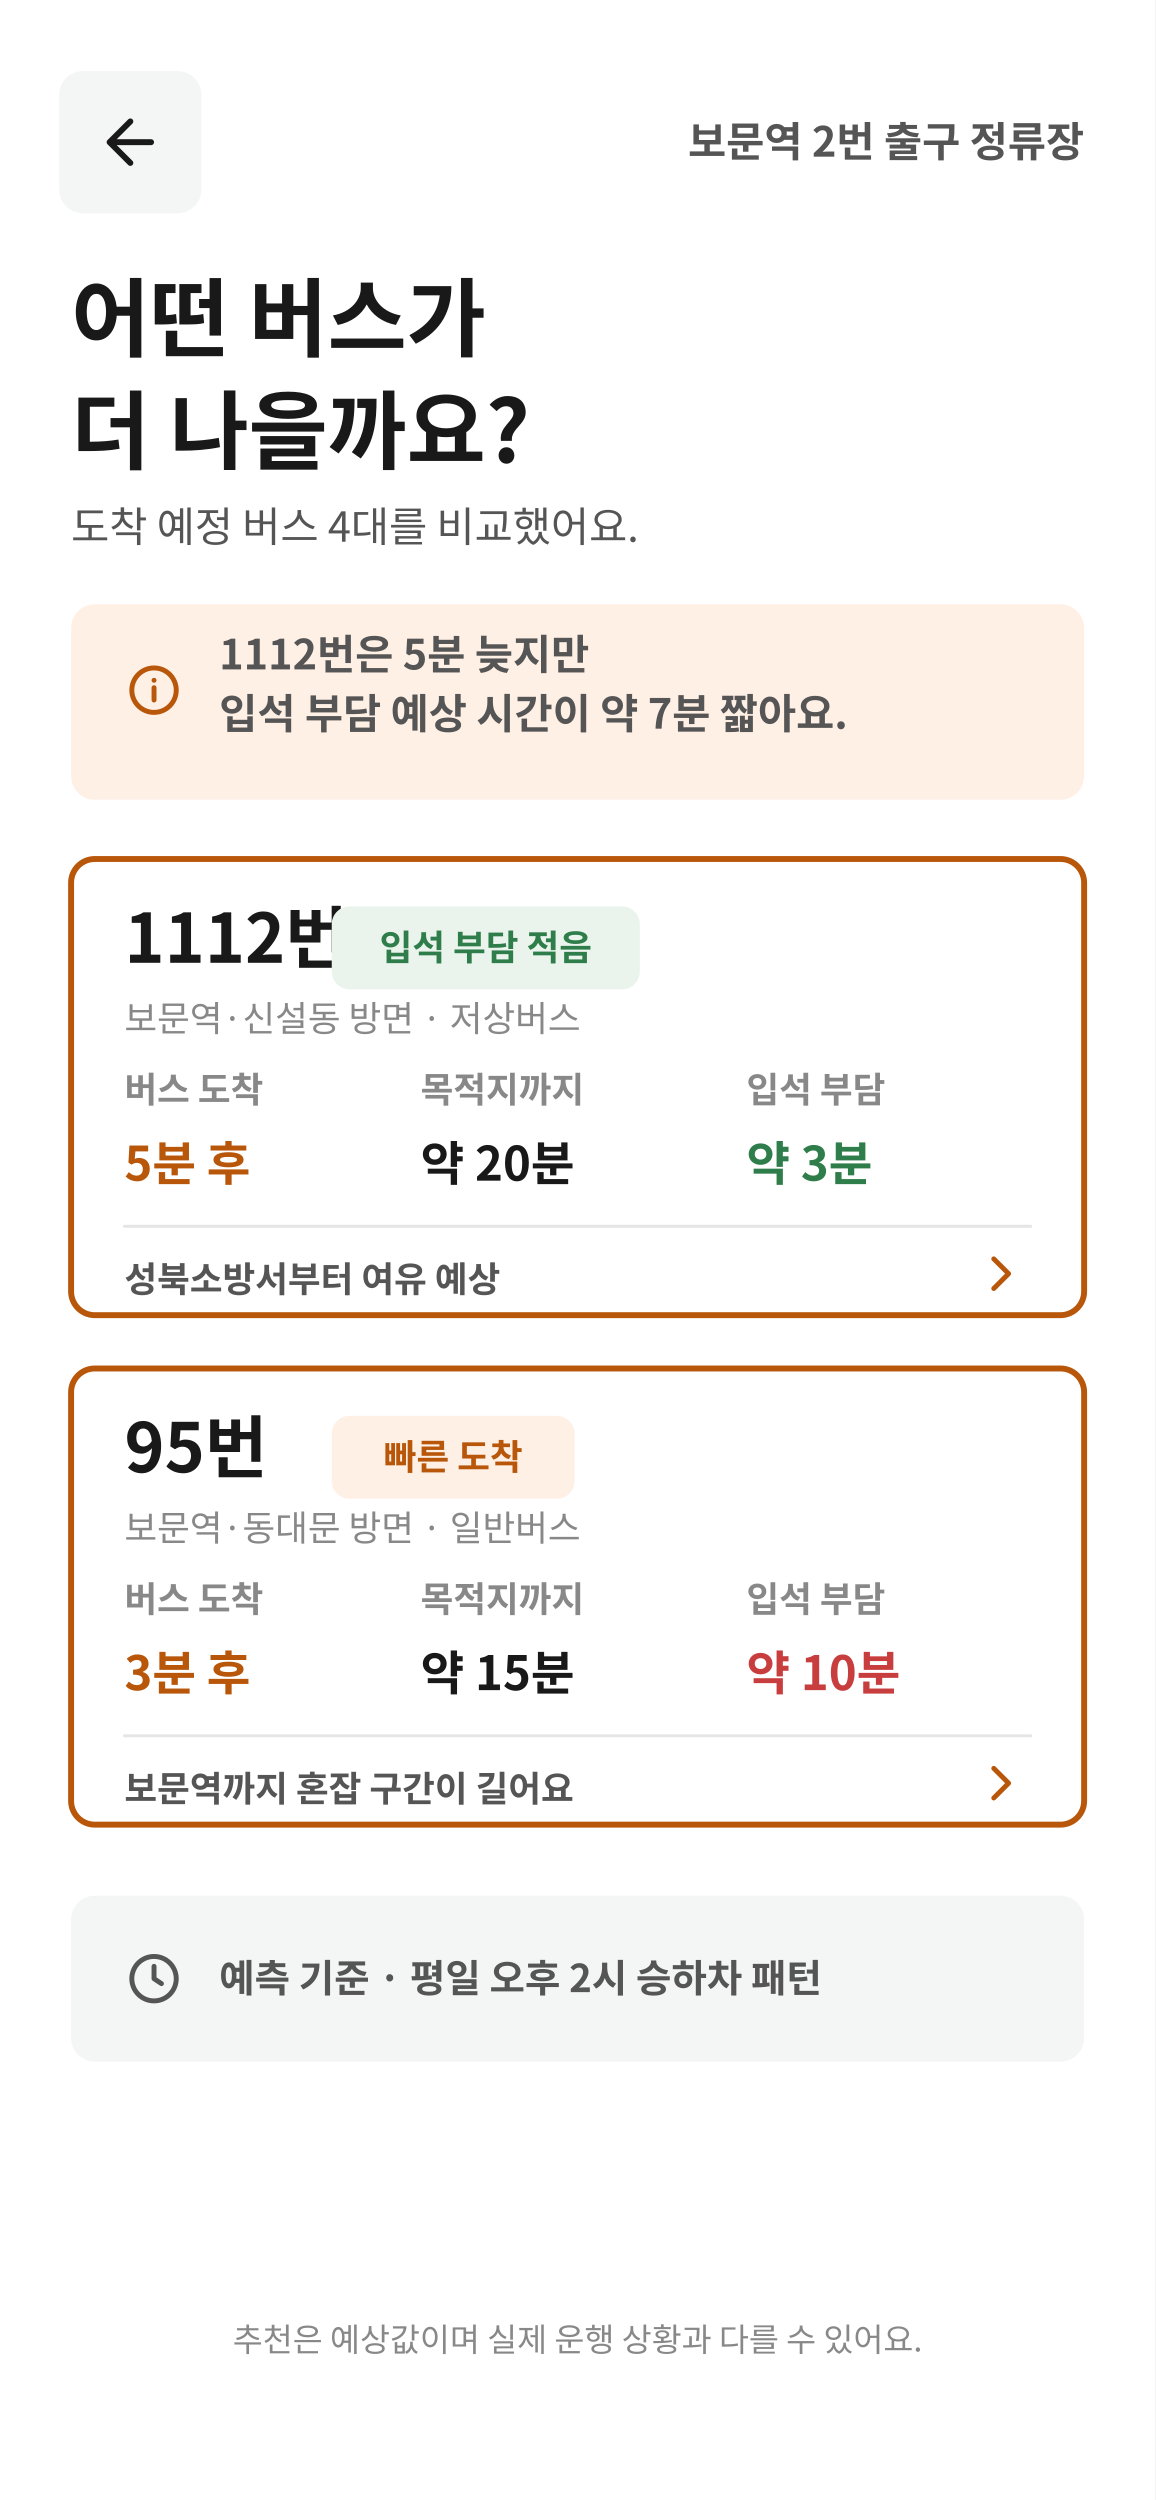
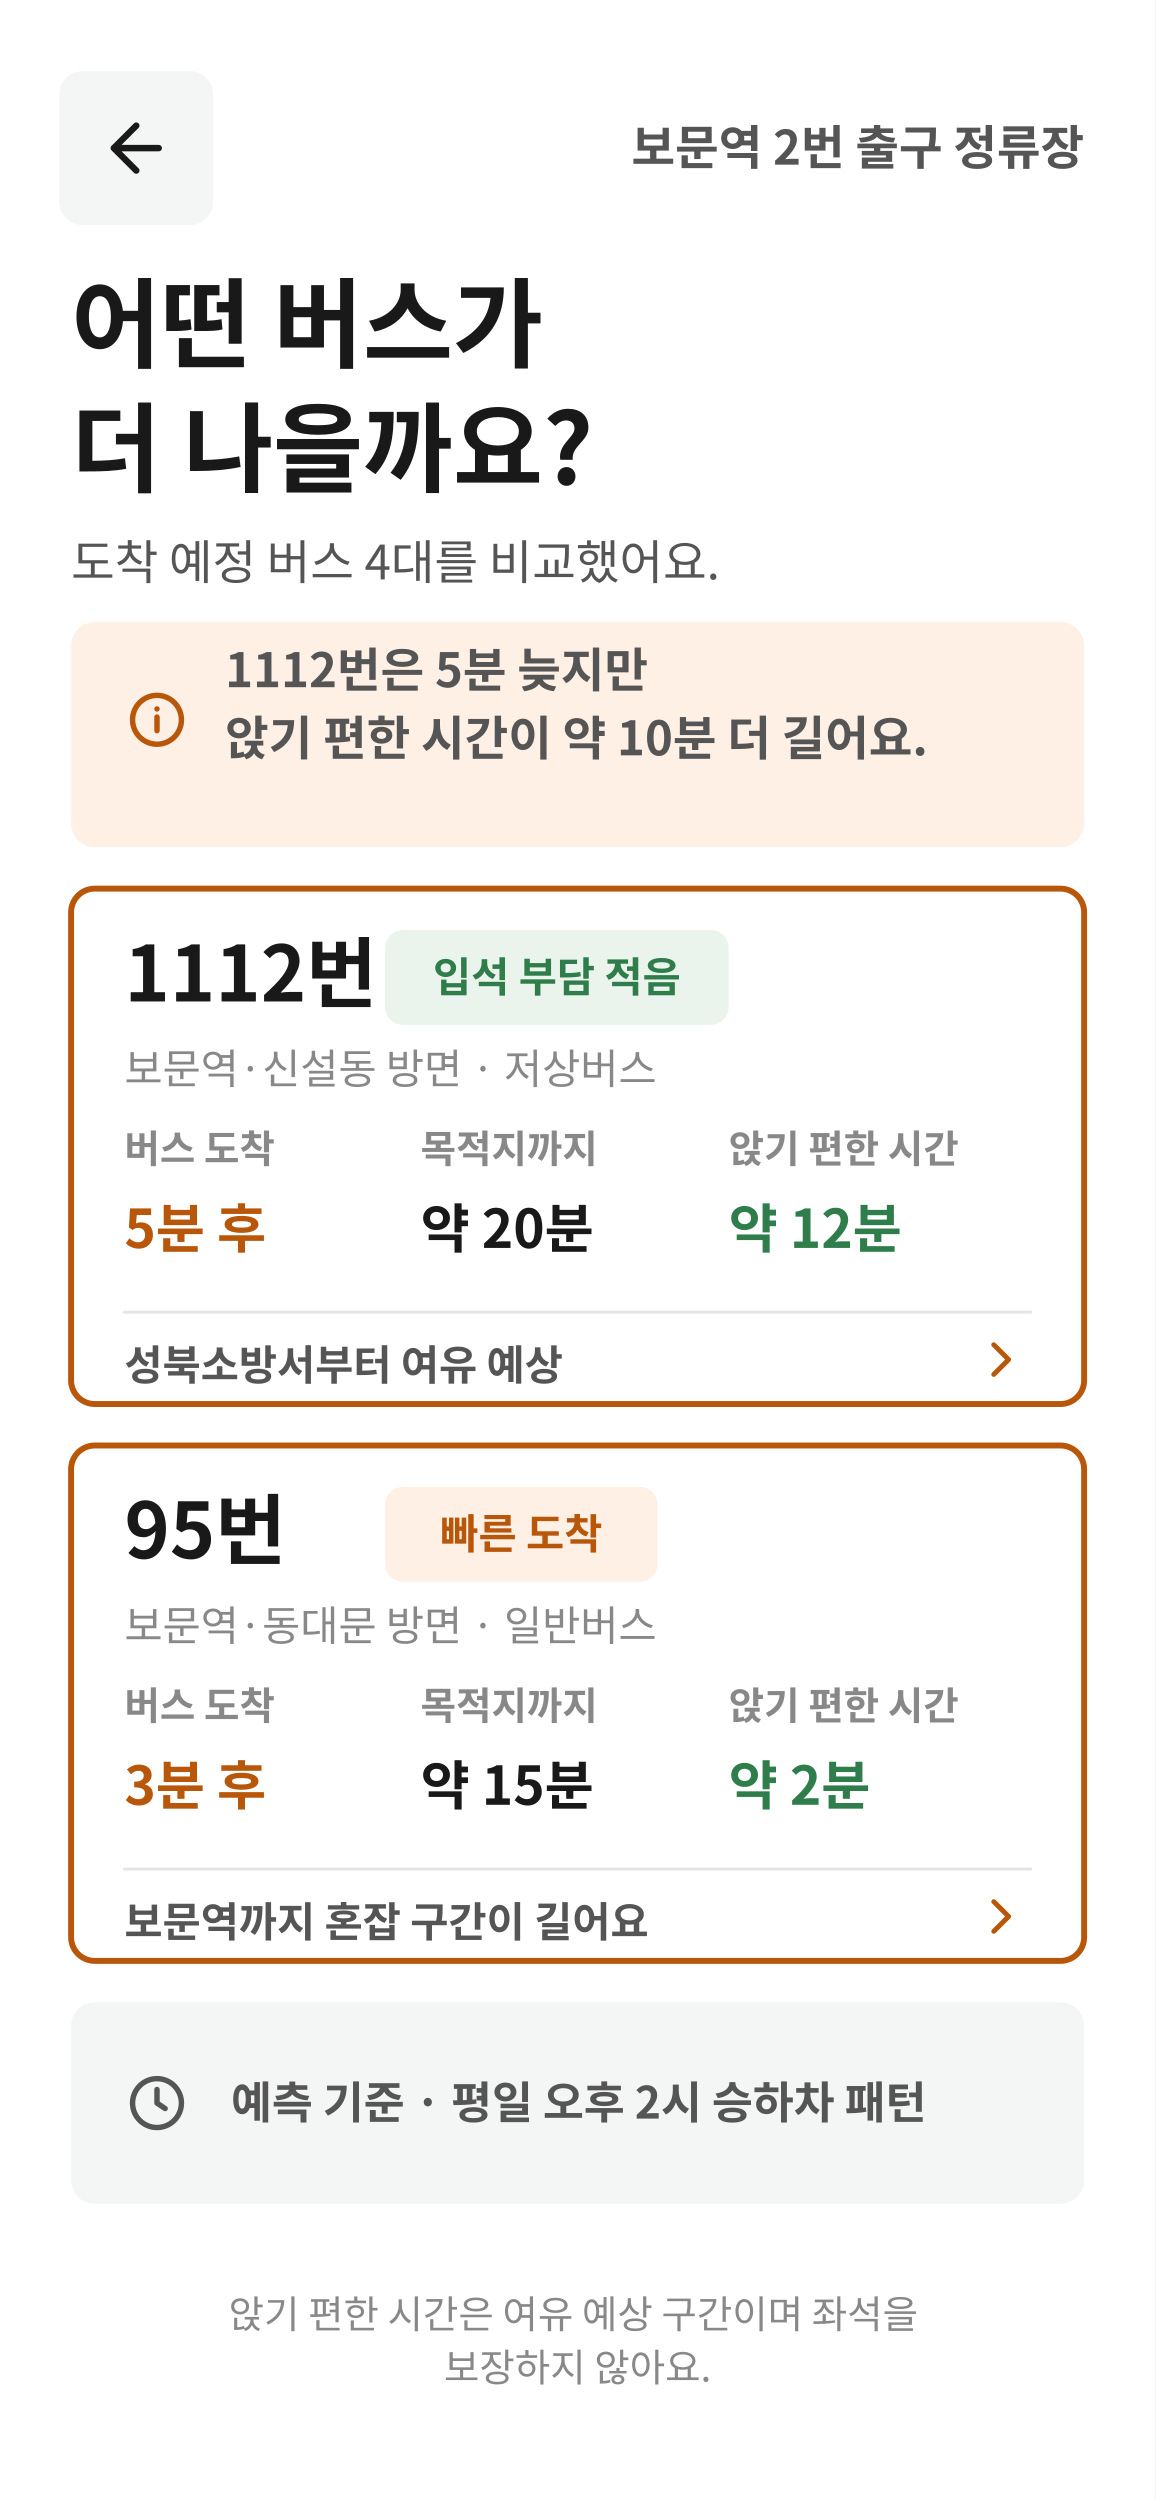
- <svg xmlns="http://www.w3.org/2000/svg" width="390" height="844" viewBox="0 0 390 844" role="img" aria-label="입석 부담과 빠른 도착 버스 비교 화면">
+ <svg xmlns="http://www.w3.org/2000/svg" width="390" height="844" viewBox="0 0 390 844" role="img" aria-label="앉기 편한 시간과 빠른 도착 버스 비교 화면">
  <rect x="0" y="0" width="390" height="844" rx="0" fill="#FFFFFF" stroke="none" stroke-width="1" />
-   <rect x="20" y="24" width="48" height="48" rx="8" fill="#F4F5F5" stroke="none" stroke-width="1" />
-   <g transform="translate(32 36) scale(1)">
+   <rect x="20" y="24" width="52" height="52" rx="8" fill="#F4F5F5" stroke="none" stroke-width="1" />
+   <g transform="translate(33 37) scale(1.083333)">
    <path d="M19 12H5M12 19l-7-7 7-7" fill="none" stroke="#191919" stroke-width="2" stroke-linecap="round" stroke-linejoin="round" />
  </g>
-   <text x="366" y="48" font-family="Noto Sans CJK KR, Malgun Gothic, sans-serif" font-size="14" font-weight="700" fill="#555555" text-anchor="end" dominant-baseline="middle" letter-spacing="0">보문역 2번 출구 정류장</text>
-   <text x="24" y="108" font-family="Noto Sans CJK KR, Malgun Gothic, sans-serif" font-size="29" font-weight="800" fill="#191919" text-anchor="start" dominant-baseline="middle" letter-spacing="0">어떤 버스가</text>
-   <text x="24" y="146" font-family="Noto Sans CJK KR, Malgun Gothic, sans-serif" font-size="29" font-weight="800" fill="#191919" text-anchor="start" dominant-baseline="middle" letter-spacing="0">더 나을까요?</text>
-   <text x="24" y="178" font-family="Noto Sans CJK KR, Malgun Gothic, sans-serif" font-size="14" font-weight="500" fill="#555555" text-anchor="start" dominant-baseline="middle" letter-spacing="0">도착 예정 버스 4대를 비교했어요.</text>
-   <rect x="24" y="204" width="342" height="66" rx="8" fill="#FFF0E6" stroke="none" stroke-width="1" />
-   <g transform="translate(42 223) scale(0.8333333)">
+   <text x="366" y="50" font-family="Noto Sans CJK KR, Malgun Gothic, sans-serif" font-size="16" font-weight="700" fill="#555555" text-anchor="end" dominant-baseline="middle" letter-spacing="0">보문역 2번 출구 정류장</text>
+   <text x="24" y="110" font-family="Noto Sans CJK KR, Malgun Gothic, sans-serif" font-size="33" font-weight="800" fill="#191919" text-anchor="start" dominant-baseline="middle" letter-spacing="0">어떤 버스가</text>
+   <text x="24" y="152" font-family="Noto Sans CJK KR, Malgun Gothic, sans-serif" font-size="33" font-weight="800" fill="#191919" text-anchor="start" dominant-baseline="middle" letter-spacing="0">더 나을까요?</text>
+   <text x="24" y="190" font-family="Noto Sans CJK KR, Malgun Gothic, sans-serif" font-size="16" font-weight="500" fill="#555555" text-anchor="start" dominant-baseline="middle" letter-spacing="0">도착 예정 버스 4대를 비교했어요.</text>
+   <rect x="24" y="210" width="342" height="76" rx="8" fill="#FFF0E6" stroke="none" stroke-width="1" />
+   <g transform="translate(42 232) scale(0.9166667)">
    <circle cx="12" cy="12" r="9" fill="none" stroke="#B8560A" stroke-width="2" stroke-linecap="round" stroke-linejoin="round" />
    <path d="M12 11v5M12 8h.01" fill="none" stroke="#B8560A" stroke-width="2" stroke-linecap="round" stroke-linejoin="round" />
  </g>
-   <text x="74" y="226" font-family="Noto Sans CJK KR, Malgun Gothic, sans-serif" font-size="14" font-weight="700" fill="#555555" text-anchor="start" letter-spacing="0">
-     <tspan x="74" dy="0">1112번은 5분 늦지만</tspan>
-     <tspan x="74" dy="20">입석 부담 예상 시간이 약 7분 짧아요.</tspan>
+   <text x="76" y="232" font-family="Noto Sans CJK KR, Malgun Gothic, sans-serif" font-size="16" font-weight="700" fill="#555555" text-anchor="start" letter-spacing="0">
+     <tspan x="76" dy="0">1112번은 5분 늦지만</tspan>
+     <tspan x="76" dy="23">앉기 편한 시간이 약 10분 더 길어요.</tspan>
  </text>
-   <rect x="24" y="290" width="342" height="154" rx="8" fill="#FFFFFF" stroke="#B8560A" stroke-width="2" />
-   <text x="42" y="317" font-family="Noto Sans CJK KR, Malgun Gothic, sans-serif" font-size="23" font-weight="800" fill="#191919" text-anchor="start" dominant-baseline="middle" letter-spacing="0">1112번</text>
-   <rect x="112" y="306" width="104" height="28" rx="6" fill="#EAF4ED" stroke="none" stroke-width="1" />
-   <text x="164" y="320" font-family="Noto Sans CJK KR, Malgun Gothic, sans-serif" font-size="12" font-weight="800" fill="#2F7D4A" text-anchor="middle" dominant-baseline="middle" letter-spacing="0">입석 부담 적음</text>
-   <text x="42" y="344" font-family="Noto Sans CJK KR, Malgun Gothic, sans-serif" font-size="12" font-weight="500" fill="#888888" text-anchor="start" dominant-baseline="middle" letter-spacing="0">보문역·신설동 방면 · 저상버스</text>
-   <text x="42" y="368" font-family="Noto Sans CJK KR, Malgun Gothic, sans-serif" font-size="12" font-weight="600" fill="#888888" text-anchor="start" dominant-baseline="middle" letter-spacing="0">버스 도착</text>
-   <text x="42" y="393" font-family="Noto Sans CJK KR, Malgun Gothic, sans-serif" font-size="16" font-weight="800" fill="#B8560A" text-anchor="start" dominant-baseline="middle" letter-spacing="0">5분 후</text>
-   <text x="142" y="368" font-family="Noto Sans CJK KR, Malgun Gothic, sans-serif" font-size="12" font-weight="600" fill="#888888" text-anchor="start" dominant-baseline="middle" letter-spacing="0">목적지까지</text>
-   <text x="142" y="393" font-family="Noto Sans CJK KR, Malgun Gothic, sans-serif" font-size="16" font-weight="800" fill="#191919" text-anchor="start" dominant-baseline="middle" letter-spacing="0">약 20분</text>
-   <text x="252" y="368" font-family="Noto Sans CJK KR, Malgun Gothic, sans-serif" font-size="12" font-weight="600" fill="#888888" text-anchor="start" dominant-baseline="middle" letter-spacing="0">입석 부담</text>
-   <text x="252" y="393" font-family="Noto Sans CJK KR, Malgun Gothic, sans-serif" font-size="16" font-weight="800" fill="#2F7D4A" text-anchor="start" dominant-baseline="middle" letter-spacing="0">약 3분</text>
-   <line x1="42" y1="414" x2="348" y2="414" stroke="#E5E5E5" stroke-width="1" stroke-linecap="round" />
-   <text x="42" y="432" font-family="Noto Sans CJK KR, Malgun Gothic, sans-serif" font-size="12" font-weight="600" fill="#555555" text-anchor="start" dominant-baseline="middle" letter-spacing="0">성북소방서부터 여유 예상</text>
-   <g transform="translate(328 420) scale(0.8333333)">
+   <rect x="24" y="300" width="342" height="174" rx="8" fill="#FFFFFF" stroke="#B8560A" stroke-width="2" />
+   <text x="42" y="329" font-family="Noto Sans CJK KR, Malgun Gothic, sans-serif" font-size="26" font-weight="800" fill="#191919" text-anchor="start" dominant-baseline="middle" letter-spacing="0">1112번</text>
+   <rect x="130" y="314" width="116" height="32" rx="6" fill="#EAF4ED" stroke="none" stroke-width="1" />
+   <text x="188" y="330" font-family="Noto Sans CJK KR, Malgun Gothic, sans-serif" font-size="14" font-weight="800" fill="#2F7D4A" text-anchor="middle" dominant-baseline="middle" letter-spacing="0">입석 부담 적음</text>
+   <text x="42" y="361" font-family="Noto Sans CJK KR, Malgun Gothic, sans-serif" font-size="14" font-weight="500" fill="#888888" text-anchor="start" dominant-baseline="middle" letter-spacing="0">보문역·신설동 방면 · 저상버스</text>
+   <text x="42" y="388" font-family="Noto Sans CJK KR, Malgun Gothic, sans-serif" font-size="13" font-weight="600" fill="#888888" text-anchor="start" dominant-baseline="middle" letter-spacing="0">버스 도착</text>
+   <text x="42" y="415" font-family="Noto Sans CJK KR, Malgun Gothic, sans-serif" font-size="18" font-weight="800" fill="#B8560A" text-anchor="start" dominant-baseline="middle" letter-spacing="0">5분 후</text>
+   <text x="142" y="388" font-family="Noto Sans CJK KR, Malgun Gothic, sans-serif" font-size="13" font-weight="600" fill="#888888" text-anchor="start" dominant-baseline="middle" letter-spacing="0">목적지까지</text>
+   <text x="142" y="415" font-family="Noto Sans CJK KR, Malgun Gothic, sans-serif" font-size="18" font-weight="800" fill="#191919" text-anchor="start" dominant-baseline="middle" letter-spacing="0">약 20분</text>
+   <text x="246" y="388" font-family="Noto Sans CJK KR, Malgun Gothic, sans-serif" font-size="13" font-weight="600" fill="#888888" text-anchor="start" dominant-baseline="middle" letter-spacing="0">앉기 편한 시간</text>
+   <text x="246" y="415" font-family="Noto Sans CJK KR, Malgun Gothic, sans-serif" font-size="18" font-weight="800" fill="#2F7D4A" text-anchor="start" dominant-baseline="middle" letter-spacing="0">약 12분</text>
+   <line x1="42" y1="443" x2="348" y2="443" stroke="#E5E5E5" stroke-width="1" stroke-linecap="round" />
+   <text x="42" y="461" font-family="Noto Sans CJK KR, Malgun Gothic, sans-serif" font-size="14" font-weight="600" fill="#555555" text-anchor="start" dominant-baseline="middle" letter-spacing="0">성북소방서부터 여유 예상</text>
+   <g transform="translate(328 449) scale(0.8333333)">
    <path d="m9 18 6-6-6-6" fill="none" stroke="#B8560A" stroke-width="2" stroke-linecap="round" stroke-linejoin="round" />
  </g>
-   <rect x="24" y="462" width="342" height="154" rx="8" fill="#FFFFFF" stroke="#B8560A" stroke-width="2" />
-   <text x="42" y="489" font-family="Noto Sans CJK KR, Malgun Gothic, sans-serif" font-size="23" font-weight="800" fill="#191919" text-anchor="start" dominant-baseline="middle" letter-spacing="0">95번</text>
-   <rect x="112" y="478" width="82" height="28" rx="6" fill="#FFF0E6" stroke="none" stroke-width="1" />
-   <text x="153" y="492" font-family="Noto Sans CJK KR, Malgun Gothic, sans-serif" font-size="12" font-weight="800" fill="#B8560A" text-anchor="middle" dominant-baseline="middle" letter-spacing="0">빠른 도착</text>
-   <text x="42" y="516" font-family="Noto Sans CJK KR, Malgun Gothic, sans-serif" font-size="12" font-weight="500" fill="#888888" text-anchor="start" dominant-baseline="middle" letter-spacing="0">보문역·동대문 방면 · 일반버스</text>
-   <text x="42" y="540" font-family="Noto Sans CJK KR, Malgun Gothic, sans-serif" font-size="12" font-weight="600" fill="#888888" text-anchor="start" dominant-baseline="middle" letter-spacing="0">버스 도착</text>
-   <text x="42" y="565" font-family="Noto Sans CJK KR, Malgun Gothic, sans-serif" font-size="16" font-weight="800" fill="#B8560A" text-anchor="start" dominant-baseline="middle" letter-spacing="0">3분 후</text>
-   <text x="142" y="540" font-family="Noto Sans CJK KR, Malgun Gothic, sans-serif" font-size="12" font-weight="600" fill="#888888" text-anchor="start" dominant-baseline="middle" letter-spacing="0">목적지까지</text>
-   <text x="142" y="565" font-family="Noto Sans CJK KR, Malgun Gothic, sans-serif" font-size="16" font-weight="800" fill="#191919" text-anchor="start" dominant-baseline="middle" letter-spacing="0">약 15분</text>
-   <text x="252" y="540" font-family="Noto Sans CJK KR, Malgun Gothic, sans-serif" font-size="12" font-weight="600" fill="#888888" text-anchor="start" dominant-baseline="middle" letter-spacing="0">입석 부담</text>
-   <text x="252" y="565" font-family="Noto Sans CJK KR, Malgun Gothic, sans-serif" font-size="16" font-weight="800" fill="#C83D3D" text-anchor="start" dominant-baseline="middle" letter-spacing="0">약 10분</text>
-   <line x1="42" y1="586" x2="348" y2="586" stroke="#E5E5E5" stroke-width="1" stroke-linecap="round" />
-   <text x="42" y="604" font-family="Noto Sans CJK KR, Malgun Gothic, sans-serif" font-size="12" font-weight="600" fill="#555555" text-anchor="start" dominant-baseline="middle" letter-spacing="0">보문역까지 혼잡 구간이 길어요</text>
-   <g transform="translate(328 592) scale(0.8333333)">
+   <rect x="24" y="488" width="342" height="174" rx="8" fill="#FFFFFF" stroke="#B8560A" stroke-width="2" />
+   <text x="42" y="517" font-family="Noto Sans CJK KR, Malgun Gothic, sans-serif" font-size="26" font-weight="800" fill="#191919" text-anchor="start" dominant-baseline="middle" letter-spacing="0">95번</text>
+   <rect x="130" y="502" width="92" height="32" rx="6" fill="#FFF0E6" stroke="none" stroke-width="1" />
+   <text x="176" y="518" font-family="Noto Sans CJK KR, Malgun Gothic, sans-serif" font-size="14" font-weight="800" fill="#B8560A" text-anchor="middle" dominant-baseline="middle" letter-spacing="0">빠른 도착</text>
+   <text x="42" y="549" font-family="Noto Sans CJK KR, Malgun Gothic, sans-serif" font-size="14" font-weight="500" fill="#888888" text-anchor="start" dominant-baseline="middle" letter-spacing="0">보문역·동대문 방면 · 일반버스</text>
+   <text x="42" y="576" font-family="Noto Sans CJK KR, Malgun Gothic, sans-serif" font-size="13" font-weight="600" fill="#888888" text-anchor="start" dominant-baseline="middle" letter-spacing="0">버스 도착</text>
+   <text x="42" y="603" font-family="Noto Sans CJK KR, Malgun Gothic, sans-serif" font-size="18" font-weight="800" fill="#B8560A" text-anchor="start" dominant-baseline="middle" letter-spacing="0">3분 후</text>
+   <text x="142" y="576" font-family="Noto Sans CJK KR, Malgun Gothic, sans-serif" font-size="13" font-weight="600" fill="#888888" text-anchor="start" dominant-baseline="middle" letter-spacing="0">목적지까지</text>
+   <text x="142" y="603" font-family="Noto Sans CJK KR, Malgun Gothic, sans-serif" font-size="18" font-weight="800" fill="#191919" text-anchor="start" dominant-baseline="middle" letter-spacing="0">약 15분</text>
+   <text x="246" y="576" font-family="Noto Sans CJK KR, Malgun Gothic, sans-serif" font-size="13" font-weight="600" fill="#888888" text-anchor="start" dominant-baseline="middle" letter-spacing="0">앉기 편한 시간</text>
+   <text x="246" y="603" font-family="Noto Sans CJK KR, Malgun Gothic, sans-serif" font-size="18" font-weight="800" fill="#2F7D4A" text-anchor="start" dominant-baseline="middle" letter-spacing="0">약 2분</text>
+   <line x1="42" y1="631" x2="348" y2="631" stroke="#E5E5E5" stroke-width="1" stroke-linecap="round" />
+   <text x="42" y="649" font-family="Noto Sans CJK KR, Malgun Gothic, sans-serif" font-size="14" font-weight="600" fill="#555555" text-anchor="start" dominant-baseline="middle" letter-spacing="0">보문역까지 혼잡 구간이 길어요</text>
+   <g transform="translate(328 637) scale(0.8333333)">
    <path d="m9 18 6-6-6-6" fill="none" stroke="#B8560A" stroke-width="2" stroke-linecap="round" stroke-linejoin="round" />
  </g>
-   <rect x="24" y="640" width="342" height="56" rx="8" fill="#F4F5F5" stroke="none" stroke-width="1" />
-   <g transform="translate(42 658) scale(0.8333333)">
+   <rect x="24" y="676" width="342" height="68" rx="8" fill="#F4F5F5" stroke="none" stroke-width="1" />
+   <g transform="translate(42 699) scale(0.9166667)">
    <circle cx="12" cy="12" r="9" fill="none" stroke="#555555" stroke-width="2" stroke-linecap="round" stroke-linejoin="round" />
    <path d="M12 7v5l3 2" fill="none" stroke="#555555" stroke-width="2" stroke-linecap="round" stroke-linejoin="round" />
  </g>
-   <text x="74" y="668" font-family="Noto Sans CJK KR, Malgun Gothic, sans-serif" font-size="13" font-weight="600" fill="#555555" text-anchor="start" dominant-baseline="middle" letter-spacing="0">예측 기준 · 평일 오후 2시 승하차 패턴</text>
-   <text x="195" y="790" font-family="Noto Sans CJK KR, Malgun Gothic, sans-serif" font-size="11" font-weight="500" fill="#888888" text-anchor="middle" dominant-baseline="middle" letter-spacing="0">추천은 예상값이며 실제 운행 상황과 다를 수 있어요.</text>
+   <text x="78" y="710" font-family="Noto Sans CJK KR, Malgun Gothic, sans-serif" font-size="15" font-weight="600" fill="#555555" text-anchor="start" dominant-baseline="middle" letter-spacing="0">예측 기준 · 평일 오후 2시 승하차 패턴</text>
+   <text x="195" y="786" font-family="Noto Sans CJK KR, Malgun Gothic, sans-serif" font-size="13" font-weight="500" fill="#888888" text-anchor="middle" letter-spacing="0">
+     <tspan x="195" dy="0">앉기 편한 시간은 여유 예상 구간이며 좌석을</tspan>
+     <tspan x="195" dy="18">보장하지 않아요.</tspan>
+   </text>
</svg>
